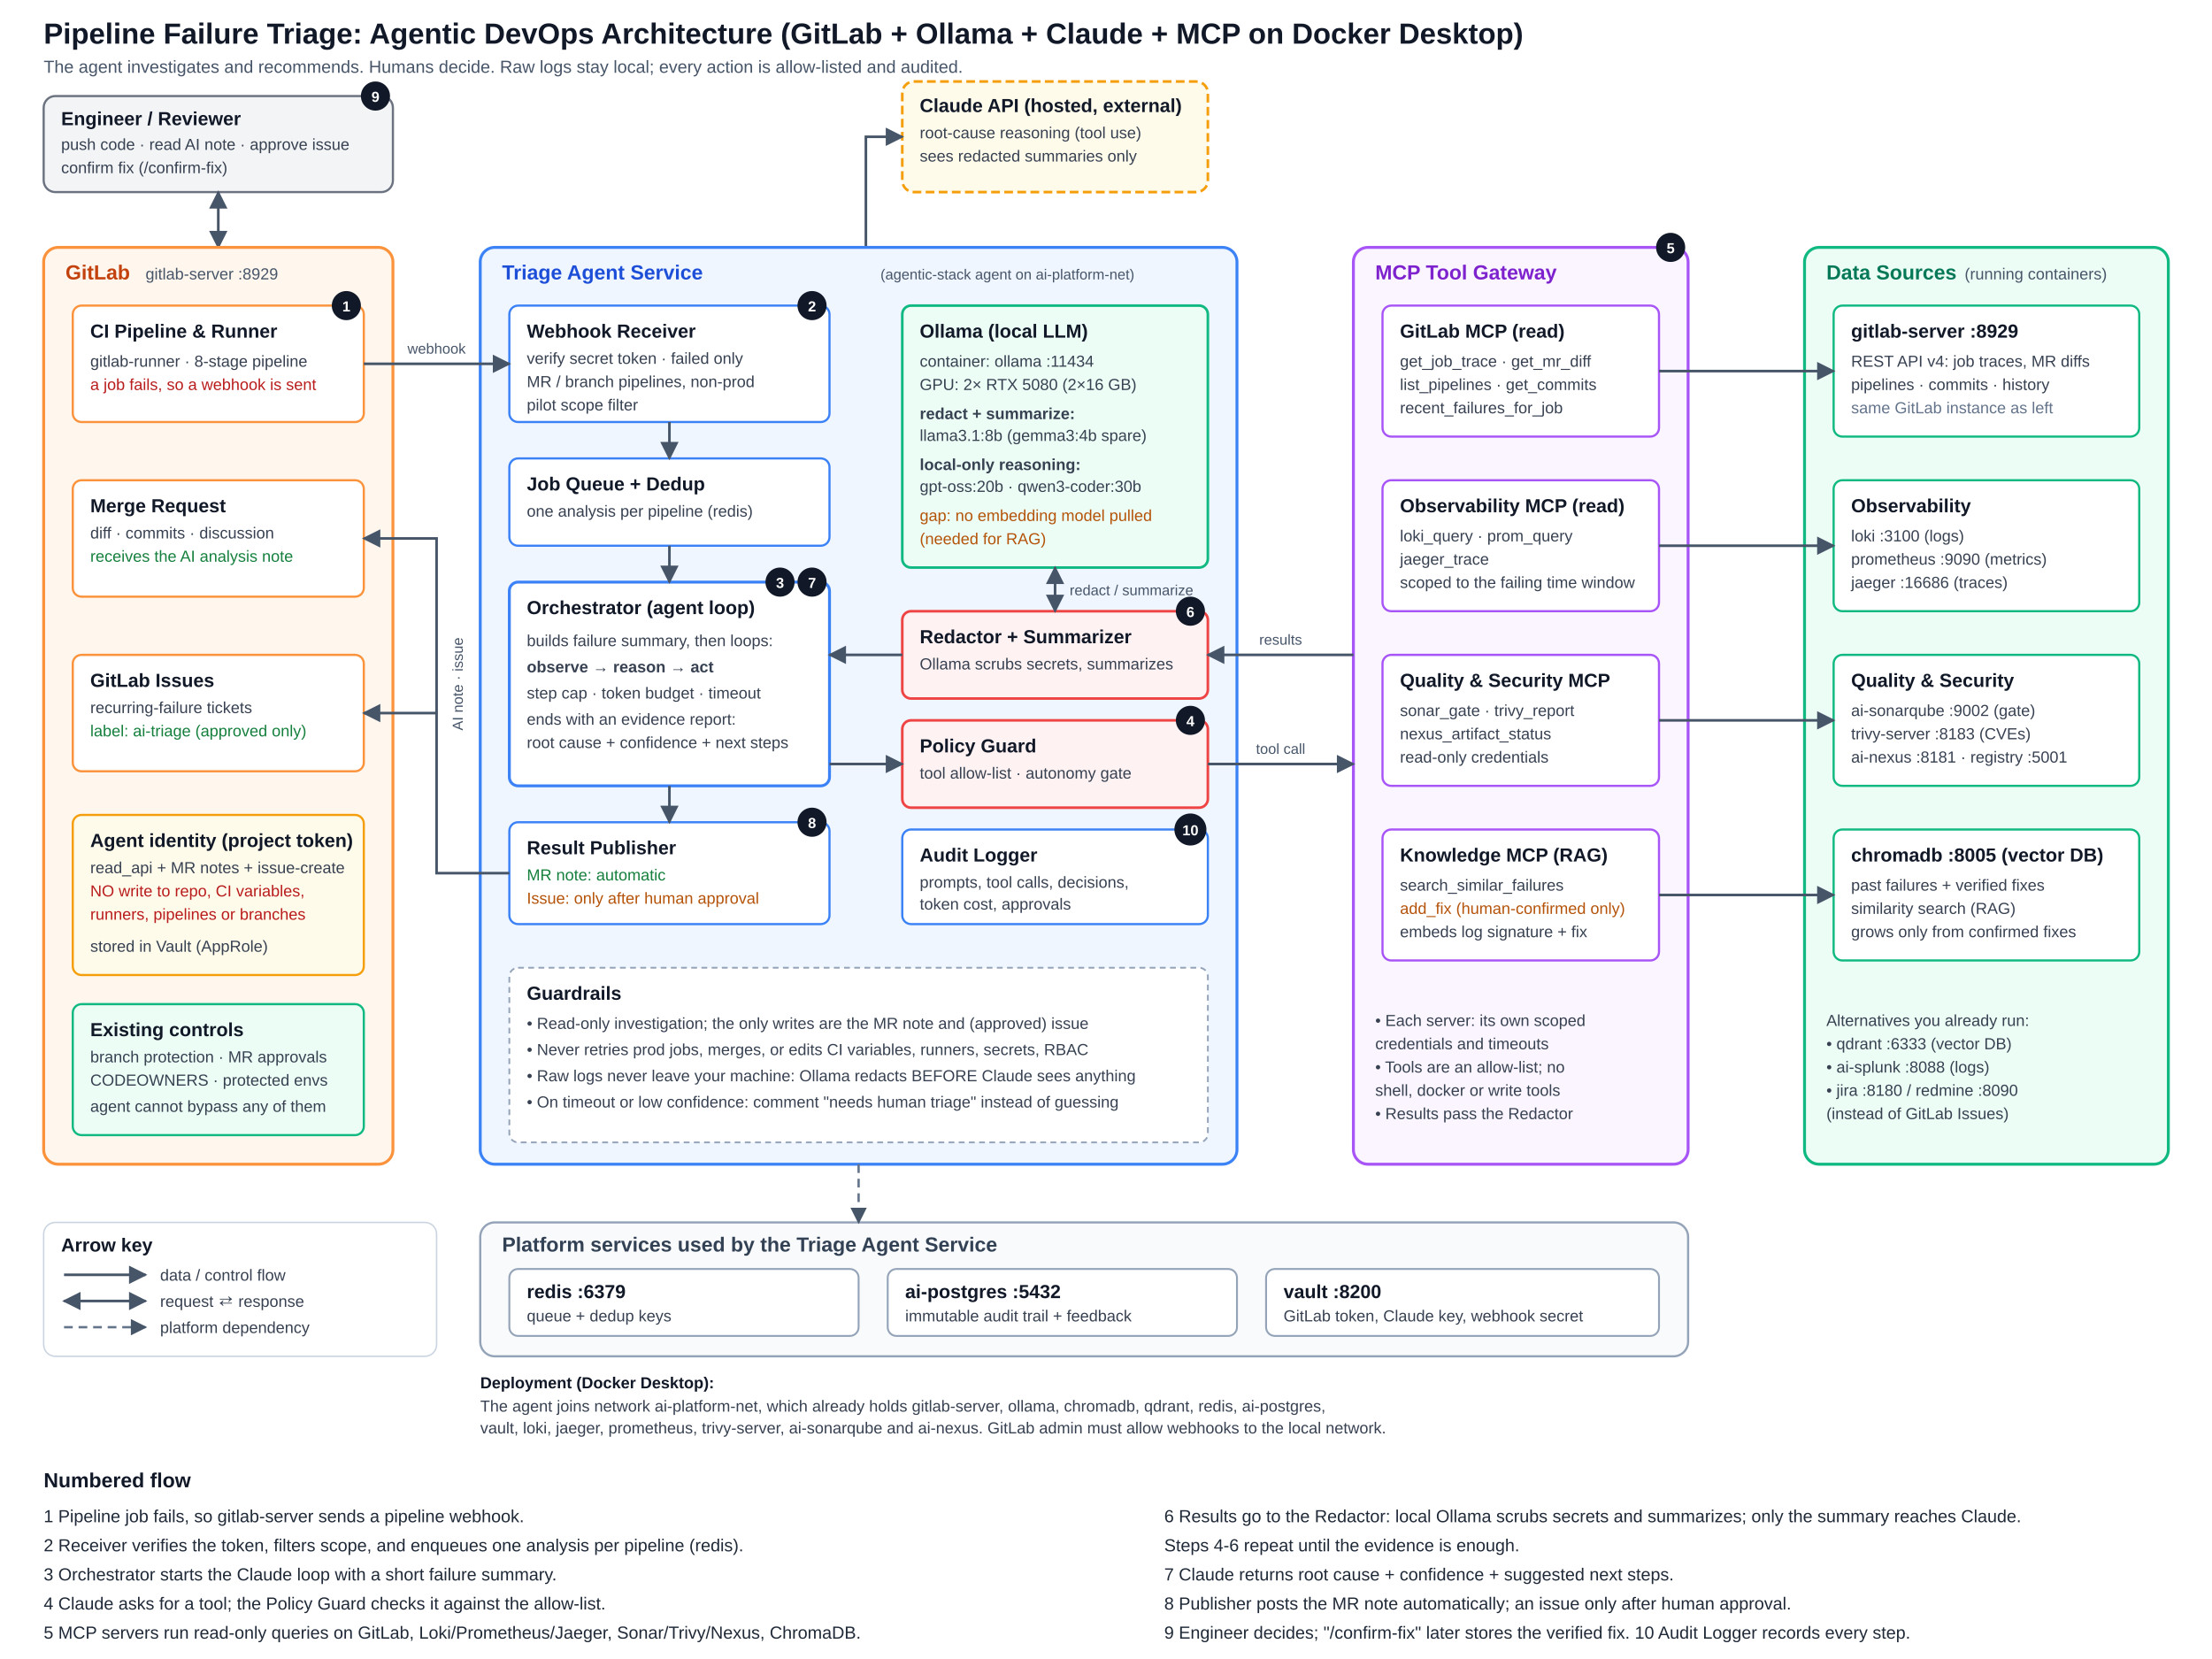
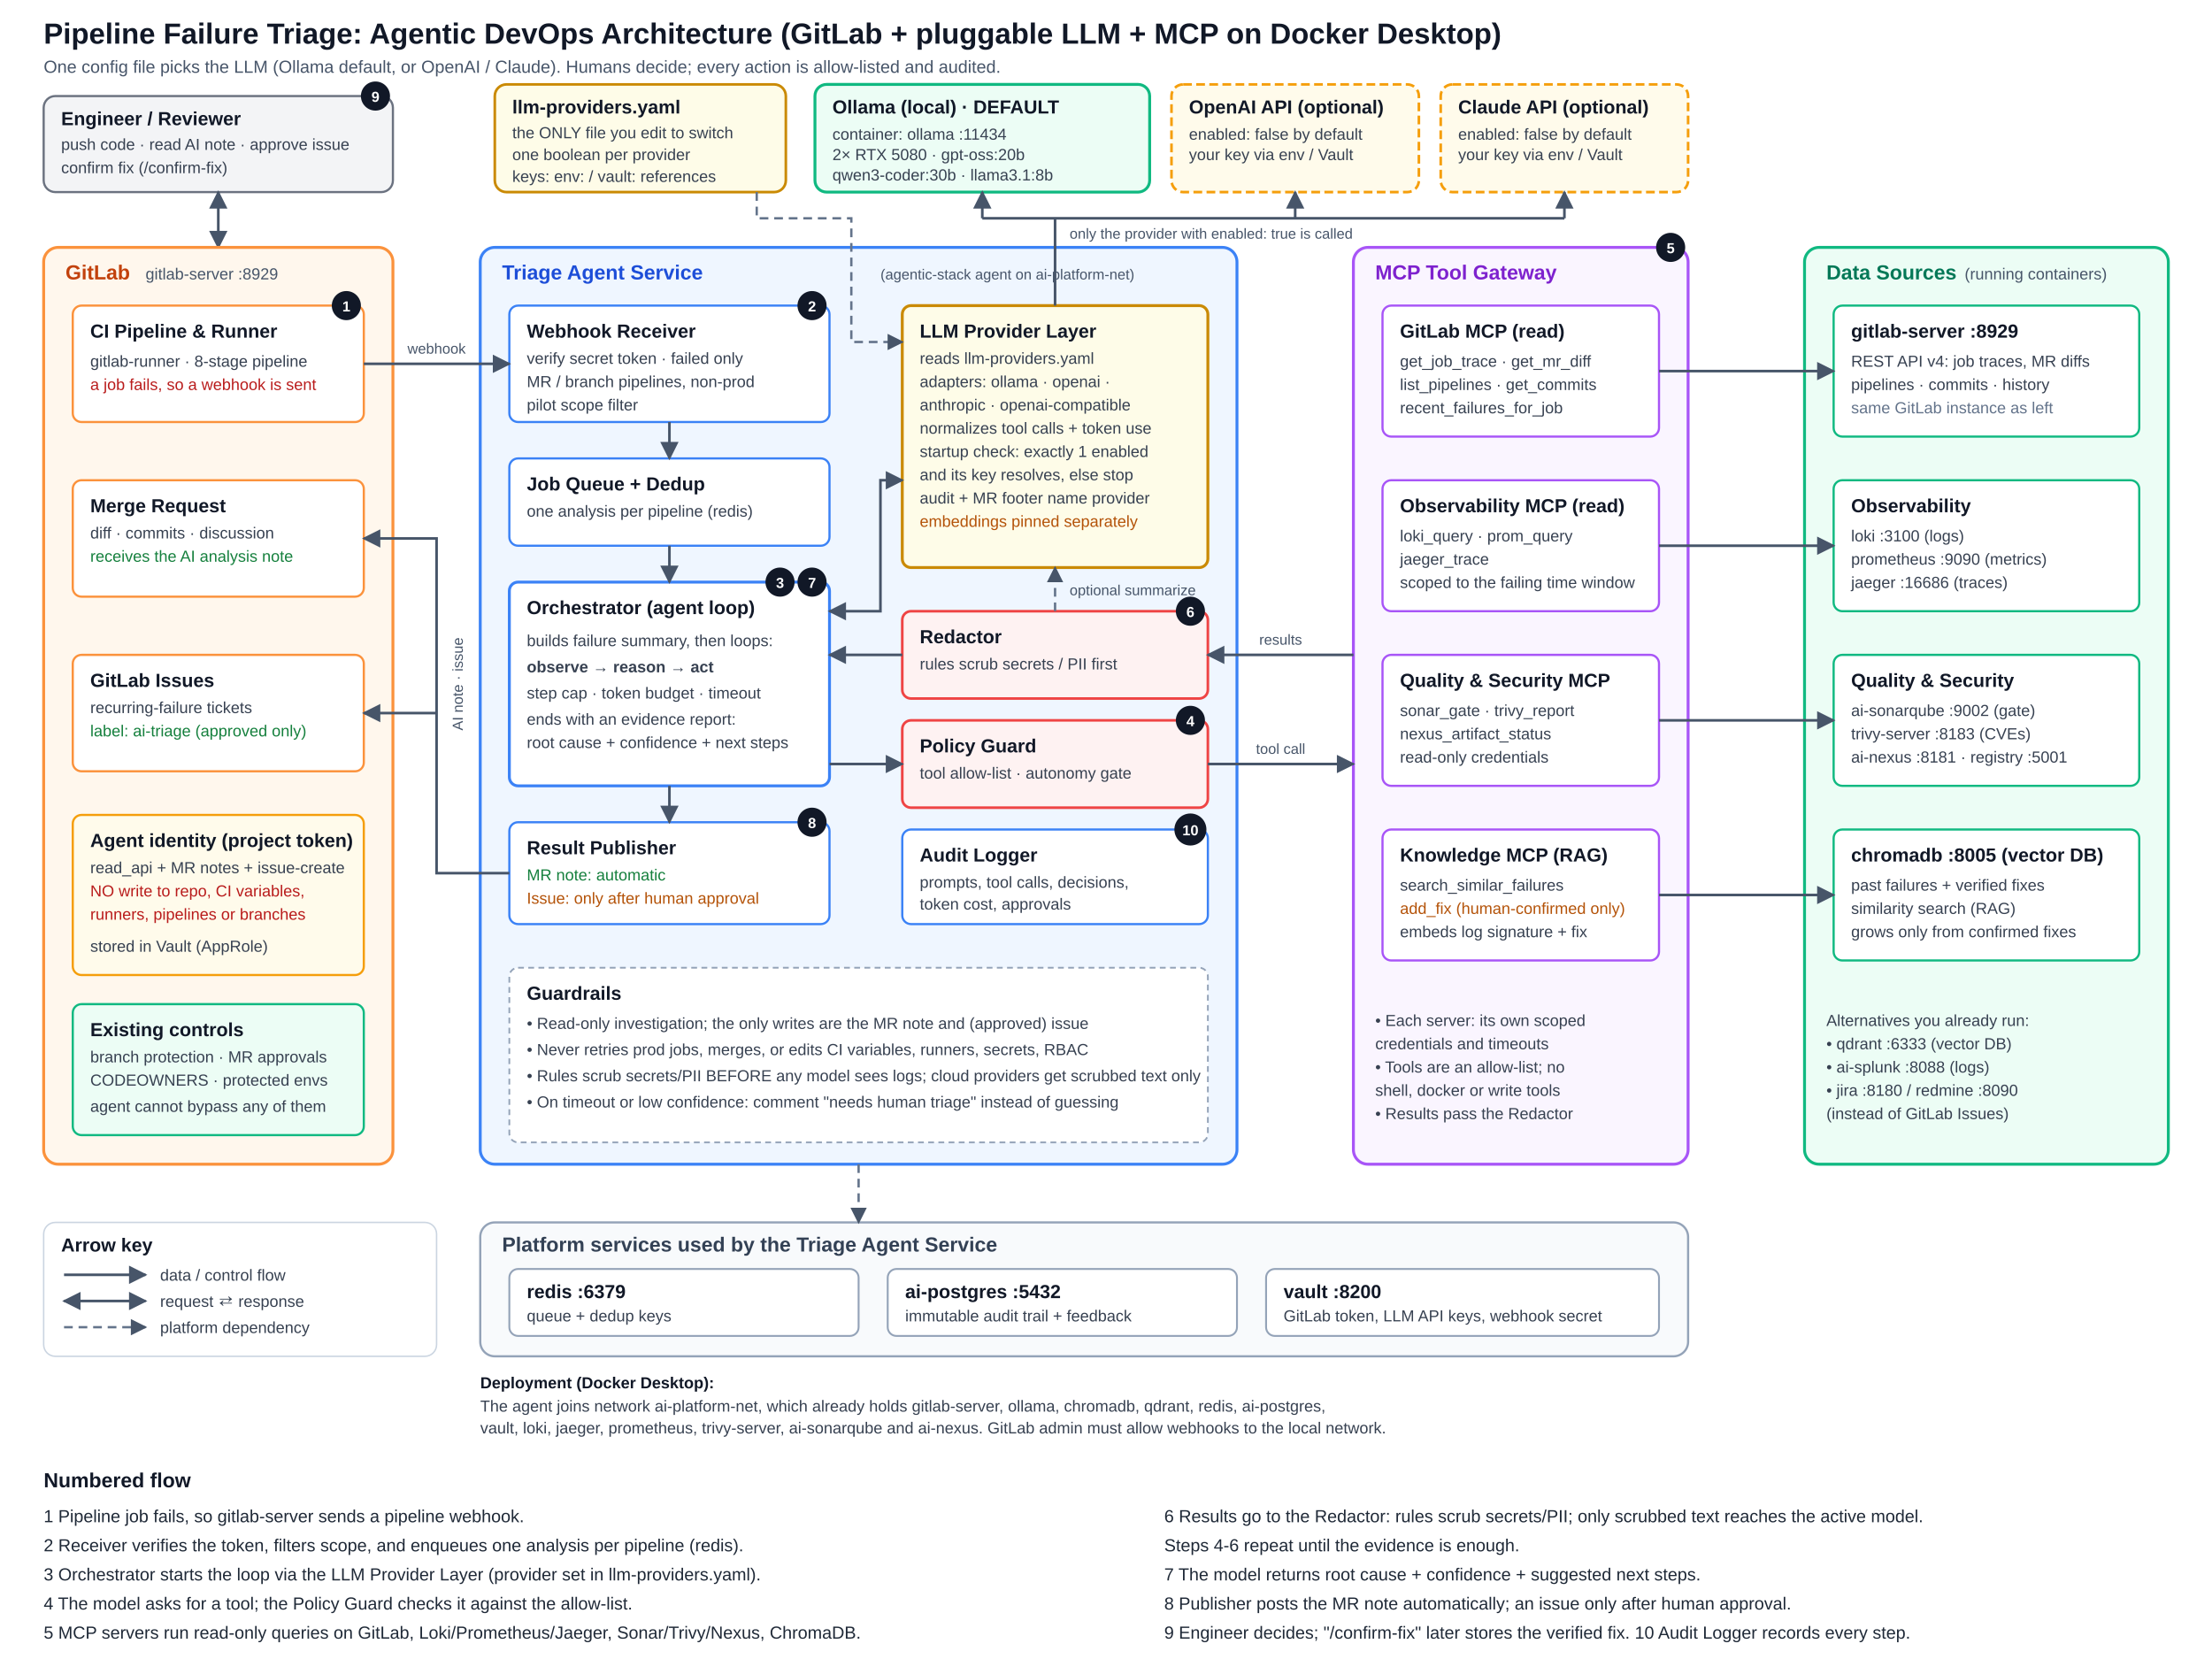
<svg xmlns="http://www.w3.org/2000/svg" viewBox="0 0 1520 1140" width="1520" height="1140" font-family="Arial, Helvetica, sans-serif">
  <defs>
    <marker id="arr" viewBox="0 0 10 10" refX="9" refY="5" markerWidth="7" markerHeight="7" orient="auto-start-reverse">
      <path d="M0,0 L10,5 L0,10 z" fill="#475569" />
    </marker>
    <style>
      .h  { font-weight: 700; font-size: 13px; fill: #111827; }
      .s  { font-size: 11px; fill: #374151; }
      .gl { font-weight: 700; font-size: 14px; }
      .bd { font-weight: 700; font-size: 10px; fill: #ffffff; text-anchor: middle; }
      .ar { stroke: #475569; stroke-width: 1.8; fill: none; marker-end: url(#arr); }
      .ar2{ stroke: #475569; stroke-width: 1.8; fill: none; marker-end: url(#arr); marker-start: url(#arr); }
      .ds { stroke: #64748b; stroke-width: 1.6; fill: none; stroke-dasharray: 6 4; marker-end: url(#arr); }
      .lb { font-size: 10px; fill: #475569; text-anchor: middle; }
    </style>
  </defs>
  <rect width="1520" height="1140" fill="#ffffff" />
-   <text x="30" y="30" font-size="20" font-weight="700" fill="#111827">Pipeline Failure Triage: Agentic DevOps Architecture (GitLab + Ollama + Claude + MCP on Docker Desktop)</text>
-   <text x="30" y="50" font-size="12" fill="#475569">The agent investigates and recommends. Humans decide. Raw logs stay local; every action is allow-listed and audited.</text>
+   <text x="30" y="30" font-size="20" font-weight="700" fill="#111827">Pipeline Failure Triage: Agentic DevOps Architecture (GitLab + pluggable LLM + MCP on Docker Desktop)</text>
+   <text x="30" y="50" font-size="12" fill="#475569">One config file picks the LLM (Ollama default, or OpenAI / Claude). Humans decide; every action is allow-listed and audited.</text>
  <rect x="30" y="66" width="240" height="66" rx="8" fill="#f3f4f6" stroke="#6b7280" stroke-width="1.5" />
  <text x="42" y="86" class="h">Engineer / Reviewer</text>
  <text x="42" y="103" class="s">push code · read AI note · approve issue</text>
  <text x="42" y="119" class="s">confirm fix (/confirm-fix)</text>
  <path d="M150,132 L150,170" class="ar2" />
-   <rect x="620" y="56" width="210" height="76" rx="8" fill="#fffbeb" stroke="#f59e0b" stroke-width="1.8" stroke-dasharray="6 3" />
-   <text x="632" y="77" class="h">Claude API (hosted, external)</text>
-   <text x="632" y="95" class="s">root-cause reasoning (tool use)</text>
-   <text x="632" y="111" class="s">sees redacted summaries only</text>
-   <path d="M570,425 L595,425 L595,94 L620,94" class="ar2" />
+   <rect x="340" y="58" width="200" height="74" rx="8" fill="#fefce8" stroke="#ca8a04" stroke-width="1.8" />
+   <text x="352" y="78" class="h">llm-providers.yaml</text>
+   <text x="352" y="95" class="s">the ONLY file you edit to switch</text>
+   <text x="352" y="110" class="s">one boolean per provider</text>
+   <text x="352" y="125" class="s">keys: env: / vault: references</text>
+   <rect x="560" y="58" width="230" height="74" rx="8" fill="#ecfdf5" stroke="#10b981" stroke-width="2" />
+   <text x="572" y="78" class="h">Ollama (local) · DEFAULT</text>
+   <text x="572" y="96" class="s">container: ollama :11434</text>
+   <text x="572" y="110" class="s">2× RTX 5080 · gpt-oss:20b</text>
+   <text x="572" y="124" class="s">qwen3-coder:30b · llama3.1:8b</text>
+   <rect x="805" y="58" width="170" height="74" rx="8" fill="#fffbeb" stroke="#f59e0b" stroke-width="1.8" stroke-dasharray="6 3" />
+   <text x="817" y="78" class="h">OpenAI API (optional)</text>
+   <text x="817" y="96" class="s">enabled: false by default</text>
+   <text x="817" y="110" class="s">your key via env / Vault</text>
+   <rect x="990" y="58" width="170" height="74" rx="8" fill="#fffbeb" stroke="#f59e0b" stroke-width="1.8" stroke-dasharray="6 3" />
+   <text x="1002" y="78" class="h">Claude API (optional)</text>
+   <text x="1002" y="96" class="s">enabled: false by default</text>
+   <text x="1002" y="110" class="s">your key via env / Vault</text>
  <rect x="30" y="170" width="240" height="630" rx="10" fill="#fff7ed" stroke="#fb923c" stroke-width="2" />
  <text x="45" y="192" class="gl" style="fill:#c2410c">GitLab</text>
  <text x="100" y="192" class="s" style="fill:#475569">gitlab-server :8929</text>
  <rect x="50" y="210" width="200" height="80" rx="6" fill="#fff" stroke="#fb923c" stroke-width="1.5" />
  <text x="62" y="232" class="h">CI Pipeline &amp; Runner</text>
  <text x="62" y="252" class="s">gitlab-runner · 8-stage pipeline</text>
  <text x="62" y="268" class="s" style="fill:#b91c1c">a job fails, so a webhook is sent</text>
  <rect x="50" y="330" width="200" height="80" rx="6" fill="#fff" stroke="#fb923c" stroke-width="1.5" />
  <text x="62" y="352" class="h">Merge Request</text>
  <text x="62" y="370" class="s">diff · commits · discussion</text>
  <text x="62" y="386" class="s" style="fill:#15803d">receives the AI analysis note</text>
  <rect x="50" y="450" width="200" height="80" rx="6" fill="#fff" stroke="#fb923c" stroke-width="1.5" />
  <text x="62" y="472" class="h">GitLab Issues</text>
  <text x="62" y="490" class="s">recurring-failure tickets</text>
  <text x="62" y="506" class="s" style="fill:#15803d">label: ai-triage (approved only)</text>
  <rect x="50" y="560" width="200" height="110" rx="6" fill="#fffbeb" stroke="#f59e0b" stroke-width="1.5" />
  <text x="62" y="582" class="h">Agent identity (project token)</text>
  <text x="62" y="600" class="s">read_api + MR notes + issue-create</text>
  <text x="62" y="616" class="s" style="fill:#b91c1c">NO write to repo, CI variables,</text>
  <text x="62" y="632" class="s" style="fill:#b91c1c">runners, pipelines or branches</text>
  <text x="62" y="654" class="s">stored in Vault (AppRole)</text>
  <rect x="50" y="690" width="200" height="90" rx="6" fill="#ecfdf5" stroke="#10b981" stroke-width="1.5" />
  <text x="62" y="712" class="h">Existing controls</text>
  <text x="62" y="730" class="s">branch protection · MR approvals</text>
  <text x="62" y="746" class="s">CODEOWNERS · protected envs</text>
  <text x="62" y="764" class="s">agent cannot bypass any of them</text>
  <rect x="330" y="170" width="520" height="630" rx="10" fill="#eff6ff" stroke="#3b82f6" stroke-width="2" />
  <text x="345" y="192" class="gl" style="fill:#1d4ed8">Triage Agent Service</text>
  <text x="605" y="192" style="font-size:10px;fill:#475569">(agentic-stack agent on ai-platform-net)</text>
  <rect x="350" y="210" width="220" height="80" rx="6" fill="#fff" stroke="#3b82f6" stroke-width="1.5" />
  <text x="362" y="232" class="h">Webhook Receiver</text>
  <text x="362" y="250" class="s">verify secret token · failed only</text>
  <text x="362" y="266" class="s">MR / branch pipelines, non-prod</text>
  <text x="362" y="282" class="s">pilot scope filter</text>
  <rect x="350" y="315" width="220" height="60" rx="6" fill="#fff" stroke="#3b82f6" stroke-width="1.5" />
  <text x="362" y="337" class="h">Job Queue + Dedup</text>
  <text x="362" y="355" class="s">one analysis per pipeline (redis)</text>
  <rect x="350" y="400" width="220" height="140" rx="6" fill="#fff" stroke="#3b82f6" stroke-width="2" />
  <text x="362" y="422" class="h">Orchestrator (agent loop)</text>
  <text x="362" y="444" class="s">builds failure summary, then loops:</text>
  <text x="362" y="462" class="s" style="font-weight:700">observe → reason → act</text>
  <text x="362" y="480" class="s">step cap · token budget · timeout</text>
  <text x="362" y="498" class="s">ends with an evidence report:</text>
  <text x="362" y="514" class="s">root cause + confidence + next steps</text>
  <rect x="350" y="565" width="220" height="70" rx="6" fill="#fff" stroke="#3b82f6" stroke-width="1.5" />
  <text x="362" y="587" class="h">Result Publisher</text>
  <text x="362" y="605" class="s" style="fill:#15803d">MR note: automatic</text>
  <text x="362" y="621" class="s" style="fill:#b45309">Issue: only after human approval</text>
-   <rect x="620" y="210" width="210" height="180" rx="6" fill="#ecfdf5" stroke="#10b981" stroke-width="1.8" />
-   <text x="632" y="232" class="h">Ollama (local LLM)</text>
-   <text x="632" y="252" class="s">container: ollama :11434</text>
-   <text x="632" y="268" class="s">GPU: 2× RTX 5080 (2×16 GB)</text>
-   <text x="632" y="288" class="s" style="font-weight:700">redact + summarize:</text>
-   <text x="632" y="303" class="s">llama3.1:8b (gemma3:4b spare)</text>
-   <text x="632" y="323" class="s" style="font-weight:700">local-only reasoning:</text>
-   <text x="632" y="338" class="s">gpt-oss:20b · qwen3-coder:30b</text>
-   <text x="632" y="358" class="s" style="fill:#b45309">gap: no embedding model pulled</text>
-   <text x="632" y="374" class="s" style="fill:#b45309">(needed for RAG)</text>
+   <rect x="620" y="210" width="210" height="180" rx="6" fill="#fefce8" stroke="#ca8a04" stroke-width="2" />
+   <text x="632" y="232" class="h">LLM Provider Layer</text>
+   <text x="632" y="250" class="s">reads llm-providers.yaml</text>
+   <text x="632" y="266" class="s">adapters: ollama · openai ·</text>
+   <text x="632" y="282" class="s">anthropic · openai-compatible</text>
+   <text x="632" y="298" class="s">normalizes tool calls + token use</text>
+   <text x="632" y="314" class="s">startup check: exactly 1 enabled</text>
+   <text x="632" y="330" class="s">and its key resolves, else stop</text>
+   <text x="632" y="346" class="s">audit + MR footer name provider</text>
+   <text x="632" y="362" class="s" style="fill:#b45309">embeddings pinned separately</text>
  <rect x="620" y="420" width="210" height="60" rx="6" fill="#fef2f2" stroke="#ef4444" stroke-width="1.8" />
-   <text x="632" y="442" class="h">Redactor + Summarizer</text>
-   <text x="632" y="460" class="s">Ollama scrubs secrets, summarizes</text>
+   <text x="632" y="442" class="h">Redactor</text>
+   <text x="632" y="460" class="s">rules scrub secrets / PII first</text>
  <rect x="620" y="495" width="210" height="60" rx="6" fill="#fef2f2" stroke="#ef4444" stroke-width="1.8" />
  <text x="632" y="517" class="h">Policy Guard</text>
  <text x="632" y="535" class="s">tool allow-list · autonomy gate</text>
  <rect x="620" y="570" width="210" height="65" rx="6" fill="#fff" stroke="#3b82f6" stroke-width="1.5" />
  <text x="632" y="592" class="h">Audit Logger</text>
  <text x="632" y="610" class="s">prompts, tool calls, decisions,</text>
  <text x="632" y="625" class="s">token cost, approvals</text>
  <rect x="350" y="665" width="480" height="120" rx="6" fill="#fff" stroke="#94a3b8" stroke-width="1.2" stroke-dasharray="4 3" />
  <text x="362" y="687" class="h">Guardrails</text>
  <text x="362" y="707" class="s">• Read-only investigation; the only writes are the MR note and (approved) issue</text>
  <text x="362" y="725" class="s">• Never retries prod jobs, merges, or edits CI variables, runners, secrets, RBAC</text>
-   <text x="362" y="743" class="s">• Raw logs never leave your machine: Ollama redacts BEFORE Claude sees anything</text>
+   <text x="362" y="743" class="s">• Rules scrub secrets/PII BEFORE any model sees logs; cloud providers get scrubbed text only</text>
  <text x="362" y="761" class="s">• On timeout or low confidence: comment "needs human triage" instead of guessing</text>
+   <path d="M725,210 L725,150" stroke="#475569" stroke-width="1.8" fill="none" />
+   <path d="M675,150 L1075,150" stroke="#475569" stroke-width="1.8" fill="none" />
+   <path d="M675,150 L675,132" class="ar" />
+   <path d="M890,150 L890,132" class="ar" />
+   <path d="M1075,150 L1075,132" class="ar" />
+   <text x="735" y="164" style="font-size:10px;fill:#475569">only the provider with enabled: true is called</text>
+   <path d="M520,132 L520,150 L585,150 L585,235 L620,235" class="ds" />
+   <path d="M570,420 L605,420 L605,330 L620,330" class="ar2" />
  <path d="M460,290 L460,315" class="ar" />
  <path d="M460,375 L460,400" class="ar" />
  <path d="M460,540 L460,565" class="ar" />
  <path d="M570,525 L620,525" class="ar" />
  <path d="M620,450 L570,450" class="ar" />
-   <path d="M725,420 L725,390" class="ar2" />
-   <text x="735" y="409" style="font-size:10px;fill:#475569">redact / summarize</text>
+   <path d="M725,420 L725,390" class="ds" />
+   <text x="735" y="409" style="font-size:10px;fill:#475569">optional summarize</text>
  <rect x="930" y="170" width="230" height="630" rx="10" fill="#faf5ff" stroke="#a855f7" stroke-width="2" />
  <text x="945" y="192" class="gl" style="fill:#7e22ce">MCP Tool Gateway</text>
  <rect x="950" y="210" width="190" height="90" rx="6" fill="#fff" stroke="#a855f7" stroke-width="1.5" />
  <text x="962" y="232" class="h">GitLab MCP (read)</text>
  <text x="962" y="252" class="s">get_job_trace · get_mr_diff</text>
  <text x="962" y="268" class="s">list_pipelines · get_commits</text>
  <text x="962" y="284" class="s">recent_failures_for_job</text>
  <rect x="950" y="330" width="190" height="90" rx="6" fill="#fff" stroke="#a855f7" stroke-width="1.5" />
  <text x="962" y="352" class="h">Observability MCP (read)</text>
  <text x="962" y="372" class="s">loki_query · prom_query</text>
  <text x="962" y="388" class="s">jaeger_trace</text>
  <text x="962" y="404" class="s">scoped to the failing time window</text>
  <rect x="950" y="450" width="190" height="90" rx="6" fill="#fff" stroke="#a855f7" stroke-width="1.5" />
  <text x="962" y="472" class="h">Quality &amp; Security MCP</text>
  <text x="962" y="492" class="s">sonar_gate · trivy_report</text>
  <text x="962" y="508" class="s">nexus_artifact_status</text>
  <text x="962" y="524" class="s">read-only credentials</text>
  <rect x="950" y="570" width="190" height="90" rx="6" fill="#fff" stroke="#a855f7" stroke-width="1.5" />
  <text x="962" y="592" class="h">Knowledge MCP (RAG)</text>
  <text x="962" y="612" class="s">search_similar_failures</text>
  <text x="962" y="628" class="s" style="fill:#b45309">add_fix (human-confirmed only)</text>
  <text x="962" y="644" class="s">embeds log signature + fix</text>
  <text x="945" y="705" class="s">• Each server: its own scoped</text>
  <text x="945" y="721" class="s">  credentials and timeouts</text>
  <text x="945" y="737" class="s">• Tools are an allow-list; no</text>
  <text x="945" y="753" class="s">  shell, docker or write tools</text>
  <text x="945" y="769" class="s">• Results pass the Redactor</text>
  <rect x="1240" y="170" width="250" height="630" rx="10" fill="#ecfdf5" stroke="#10b981" stroke-width="2" />
  <text x="1255" y="192" class="gl" style="fill:#047857">Data Sources</text>
  <text x="1350" y="192" class="s" style="fill:#475569">(running containers)</text>
  <rect x="1260" y="210" width="210" height="90" rx="6" fill="#fff" stroke="#10b981" stroke-width="1.5" />
  <text x="1272" y="232" class="h">gitlab-server :8929</text>
  <text x="1272" y="252" class="s">REST API v4: job traces, MR diffs</text>
  <text x="1272" y="268" class="s">pipelines · commits · history</text>
  <text x="1272" y="284" class="s" style="fill:#64748b">same GitLab instance as left</text>
  <rect x="1260" y="330" width="210" height="90" rx="6" fill="#fff" stroke="#10b981" stroke-width="1.5" />
  <text x="1272" y="352" class="h">Observability</text>
  <text x="1272" y="372" class="s">loki :3100 (logs)</text>
  <text x="1272" y="388" class="s">prometheus :9090 (metrics)</text>
  <text x="1272" y="404" class="s">jaeger :16686 (traces)</text>
  <rect x="1260" y="450" width="210" height="90" rx="6" fill="#fff" stroke="#10b981" stroke-width="1.5" />
  <text x="1272" y="472" class="h">Quality &amp; Security</text>
  <text x="1272" y="492" class="s">ai-sonarqube :9002 (gate)</text>
  <text x="1272" y="508" class="s">trivy-server :8183 (CVEs)</text>
  <text x="1272" y="524" class="s">ai-nexus :8181 · registry :5001</text>
  <rect x="1260" y="570" width="210" height="90" rx="6" fill="#fff" stroke="#10b981" stroke-width="1.5" />
  <text x="1272" y="592" class="h">chromadb :8005 (vector DB)</text>
  <text x="1272" y="612" class="s">past failures + verified fixes</text>
  <text x="1272" y="628" class="s">similarity search (RAG)</text>
  <text x="1272" y="644" class="s">grows only from confirmed fixes</text>
  <text x="1255" y="705" class="s">Alternatives you already run:</text>
  <text x="1255" y="721" class="s">• qdrant :6333 (vector DB)</text>
  <text x="1255" y="737" class="s">• ai-splunk :8088 (logs)</text>
  <text x="1255" y="753" class="s">• jira :8180 / redmine :8090</text>
  <text x="1255" y="769" class="s">  (instead of GitLab Issues)</text>
  <rect x="330" y="840" width="830" height="92" rx="10" fill="#f8fafc" stroke="#94a3b8" stroke-width="1.5" />
  <text x="345" y="860" class="gl" style="fill:#334155">Platform services used by the Triage Agent Service</text>
  <rect x="350" y="872" width="240" height="46" rx="6" fill="#fff" stroke="#94a3b8" stroke-width="1.3" />
  <text x="362" y="892" class="h">redis :6379</text>
  <text x="362" y="908" class="s">queue + dedup keys</text>
  <rect x="610" y="872" width="240" height="46" rx="6" fill="#fff" stroke="#94a3b8" stroke-width="1.3" />
  <text x="622" y="892" class="h">ai-postgres :5432</text>
  <text x="622" y="908" class="s">immutable audit trail + feedback</text>
  <rect x="870" y="872" width="270" height="46" rx="6" fill="#fff" stroke="#94a3b8" stroke-width="1.3" />
  <text x="882" y="892" class="h">vault :8200</text>
-   <text x="882" y="908" class="s">GitLab token, Claude key, webhook secret</text>
+   <text x="882" y="908" class="s">GitLab token, LLM API keys, webhook secret</text>
  <path d="M590,800 L590,840" class="ds" />
  <text x="330" y="954" font-size="11" font-weight="700" fill="#111827">Deployment (Docker Desktop):</text>
  <text x="330" y="970" class="s">The agent joins network ai-platform-net, which already holds gitlab-server, ollama, chromadb, qdrant, redis, ai-postgres,</text>
  <text x="330" y="985" class="s">vault, loki, jaeger, prometheus, trivy-server, ai-sonarqube and ai-nexus. GitLab admin must allow webhooks to the local network.</text>
  <path d="M250,250 L350,250" class="ar" />
  <text x="300" y="243" class="lb">webhook</text>
  <path d="M350,600 L300,600 L300,370 L250,370" class="ar" />
  <path d="M300,490 L250,490" class="ar" />
  <text x="318" y="470" class="lb" transform="rotate(-90 318 470)">AI note · issue</text>
  <path d="M830,525 L930,525" class="ar" />
  <text x="880" y="518" class="lb">tool call</text>
  <path d="M930,450 L830,450" class="ar" />
  <text x="880" y="443" class="lb">results</text>
  <path d="M1140,255 L1260,255" class="ar" />
  <path d="M1140,375 L1260,375" class="ar" />
  <path d="M1140,495 L1260,495" class="ar" />
  <path d="M1140,615 L1260,615" class="ar" />
  <g>
    <circle cx="238" cy="210" r="10" fill="#111827" />
    <text x="238" y="214" class="bd">1</text>
    <circle cx="558" cy="210" r="10" fill="#111827" />
    <text x="558" y="214" class="bd">2</text>
    <circle cx="536" cy="400" r="10" fill="#111827" />
    <text x="536" y="404" class="bd">3</text>
    <circle cx="558" cy="400" r="10" fill="#111827" />
    <text x="558" y="404" class="bd">7</text>
    <circle cx="818" cy="495" r="10" fill="#111827" />
    <text x="818" y="499" class="bd">4</text>
    <circle cx="1148" cy="170" r="10" fill="#111827" />
    <text x="1148" y="174" class="bd">5</text>
    <circle cx="818" cy="420" r="10" fill="#111827" />
    <text x="818" y="424" class="bd">6</text>
    <circle cx="558" cy="565" r="10" fill="#111827" />
    <text x="558" y="569" class="bd">8</text>
    <circle cx="258" cy="66" r="10" fill="#111827" />
    <text x="258" y="70" class="bd">9</text>
    <circle cx="818" cy="570" r="11" fill="#111827" />
    <text x="818" y="574" class="bd">10</text>
  </g>
  <rect x="30" y="840" width="270" height="92" rx="8" fill="#fff" stroke="#cbd5e1" />
  <text x="42" y="860" class="h">Arrow key</text>
  <path d="M44,876 L100,876" class="ar" />
  <text x="110" y="880" class="s">data / control flow</text>
  <path d="M44,894 L100,894" class="ar2" />
  <text x="110" y="898" class="s">request ⇄ response</text>
  <path d="M44,912 L100,912" class="ds" />
  <text x="110" y="916" class="s">platform dependency</text>
  <text x="30" y="1022" font-size="14" font-weight="700" fill="#111827">Numbered flow</text>
  <g font-size="12" fill="#1f2937">
    <text x="30" y="1046" font-size="12">1  Pipeline job fails, so gitlab-server sends a pipeline webhook.</text>
    <text x="30" y="1066" font-size="12">2  Receiver verifies the token, filters scope, and enqueues one analysis per pipeline (redis).</text>
-     <text x="30" y="1086" font-size="12">3  Orchestrator starts the Claude loop with a short failure summary.</text>
-     <text x="30" y="1106" font-size="12">4  Claude asks for a tool; the Policy Guard checks it against the allow-list.</text>
+     <text x="30" y="1086" font-size="12">3  Orchestrator starts the loop via the LLM Provider Layer (provider set in llm-providers.yaml).</text>
+     <text x="30" y="1106" font-size="12">4  The model asks for a tool; the Policy Guard checks it against the allow-list.</text>
    <text x="30" y="1126" font-size="12">5  MCP servers run read-only queries on GitLab, Loki/Prometheus/Jaeger, Sonar/Trivy/Nexus, ChromaDB.</text>
-     <text x="800" y="1046" font-size="12">6  Results go to the Redactor: local Ollama scrubs secrets and summarizes; only the summary reaches Claude.</text>
+     <text x="800" y="1046" font-size="12">6  Results go to the Redactor: rules scrub secrets/PII; only scrubbed text reaches the active model.</text>
    <text x="800" y="1066" font-size="12">   Steps 4-6 repeat until the evidence is enough.</text>
-     <text x="800" y="1086" font-size="12">7  Claude returns root cause + confidence + suggested next steps.</text>
+     <text x="800" y="1086" font-size="12">7  The model returns root cause + confidence + suggested next steps.</text>
    <text x="800" y="1106" font-size="12">8  Publisher posts the MR note automatically; an issue only after human approval.</text>
    <text x="800" y="1126" font-size="12">9  Engineer decides; "/confirm-fix" later stores the verified fix.   10  Audit Logger records every step.</text>
  </g>
</svg>
